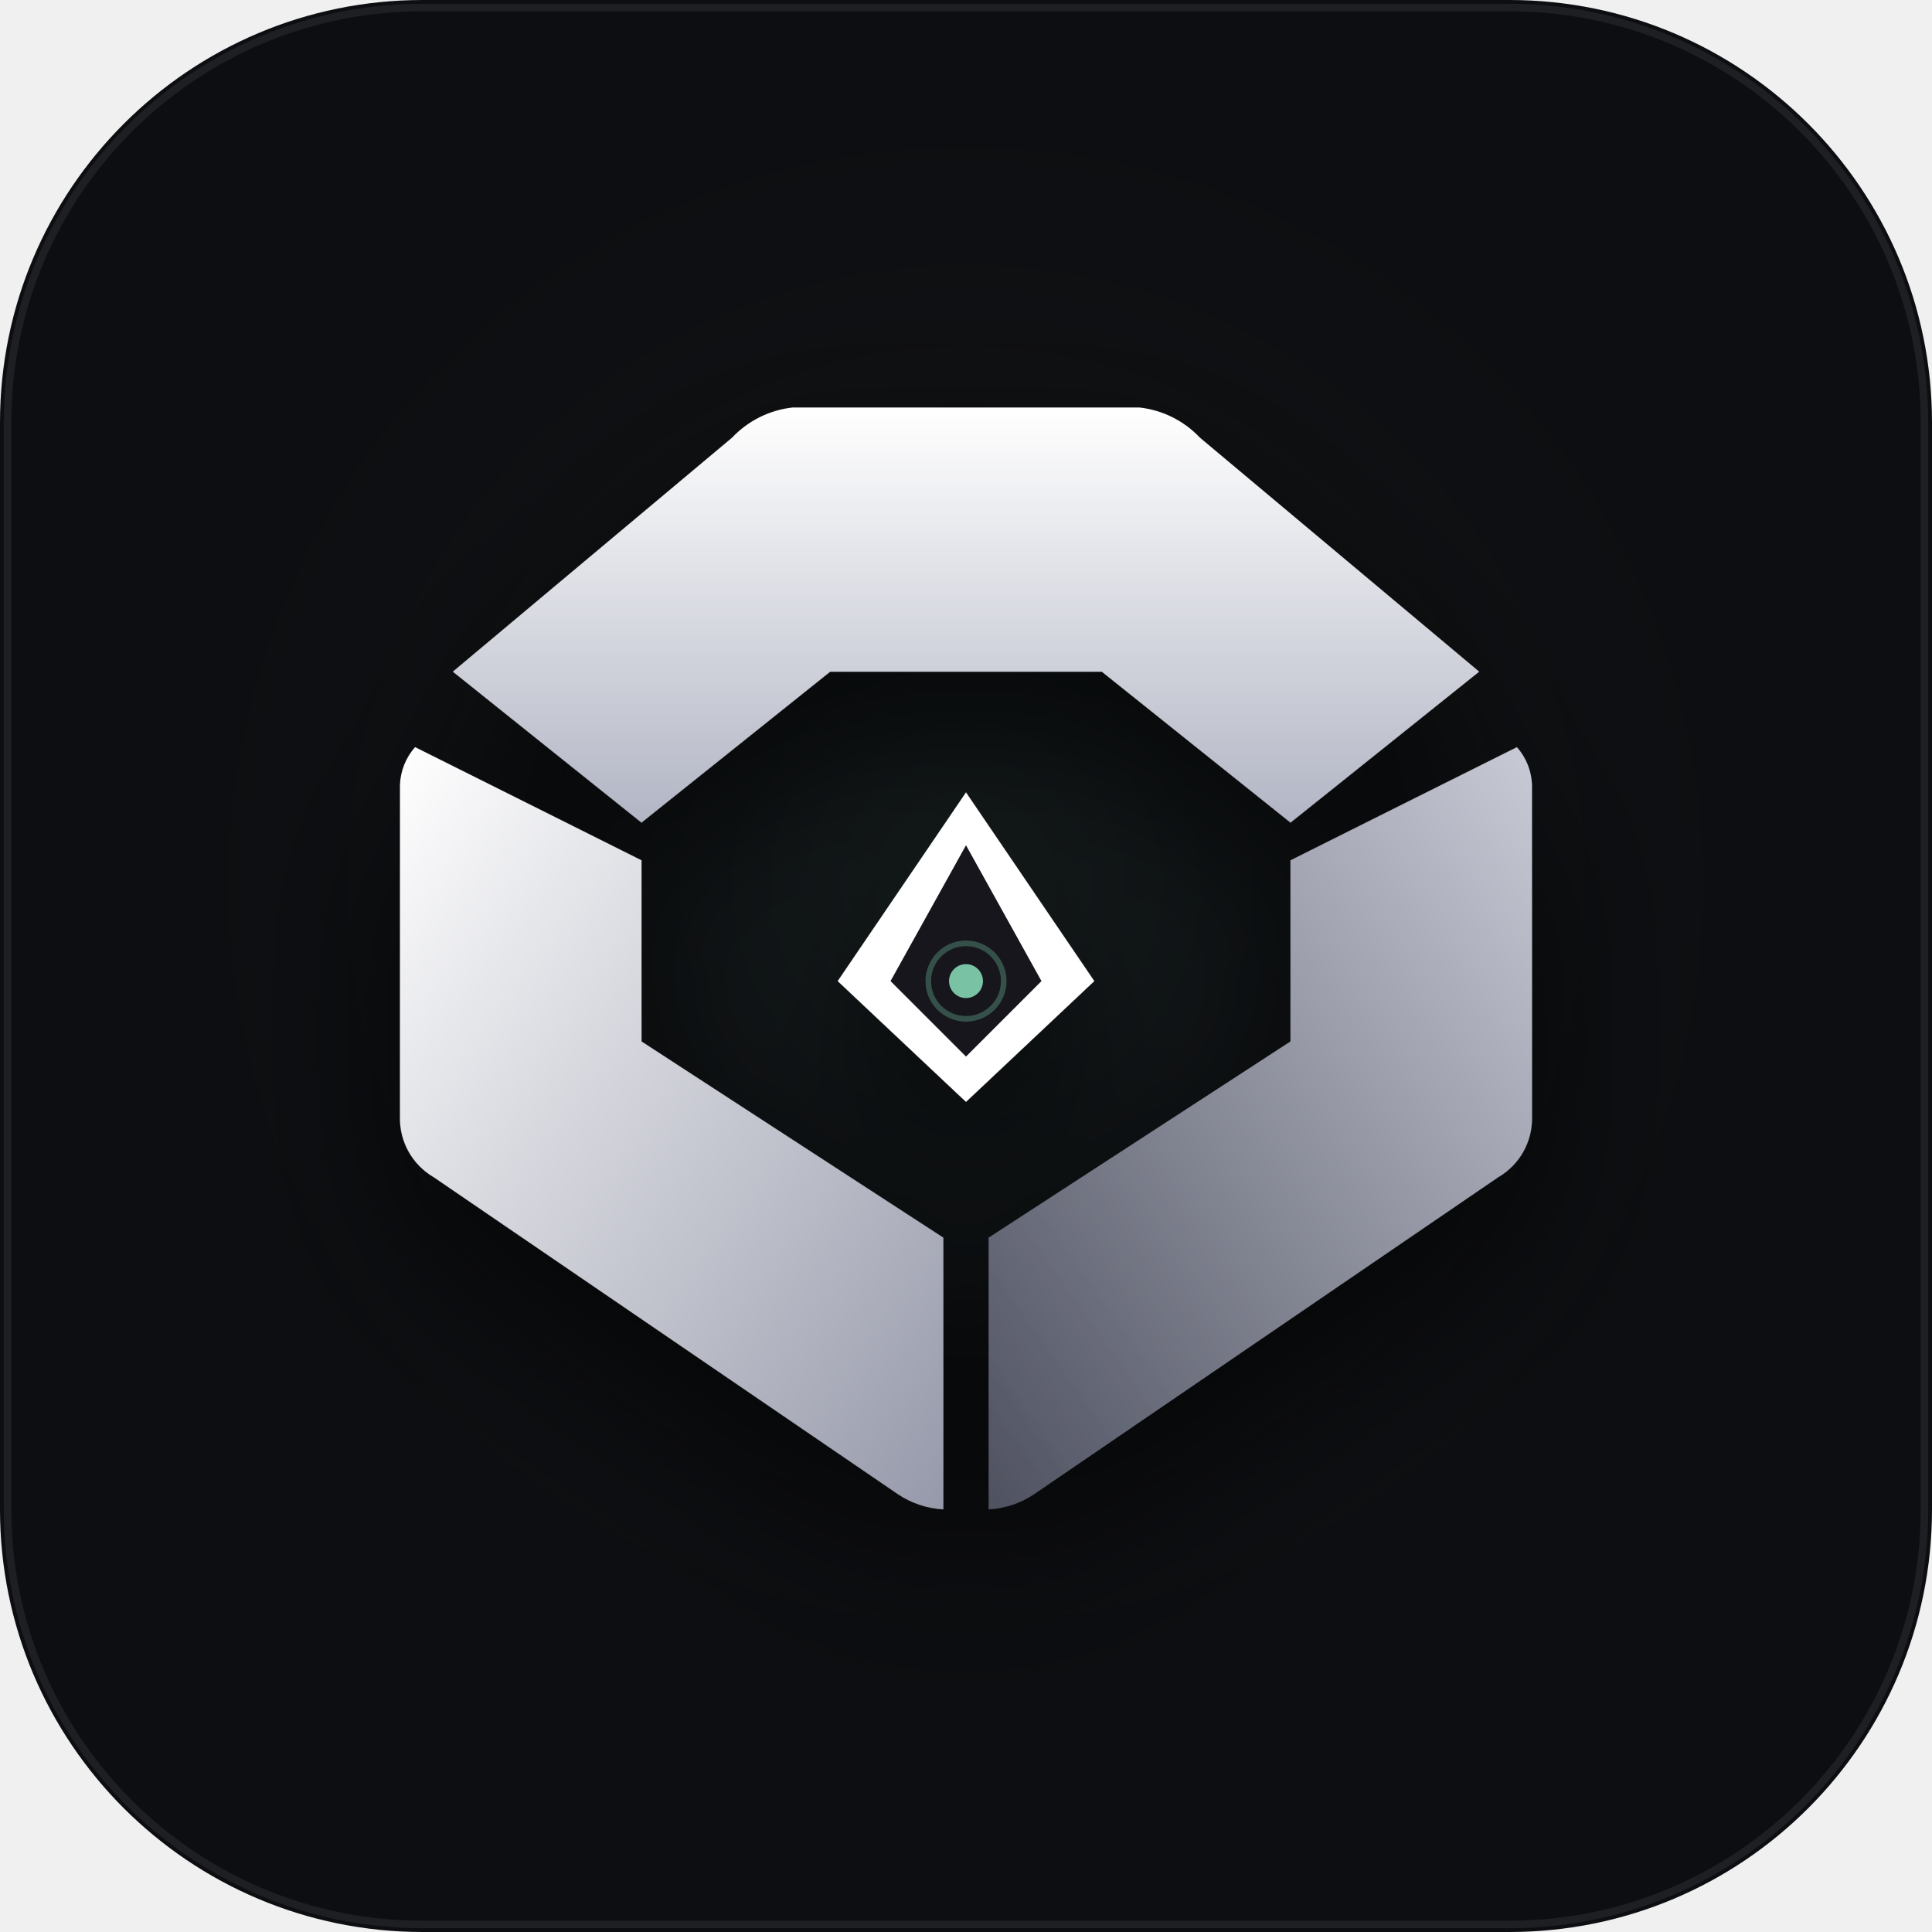
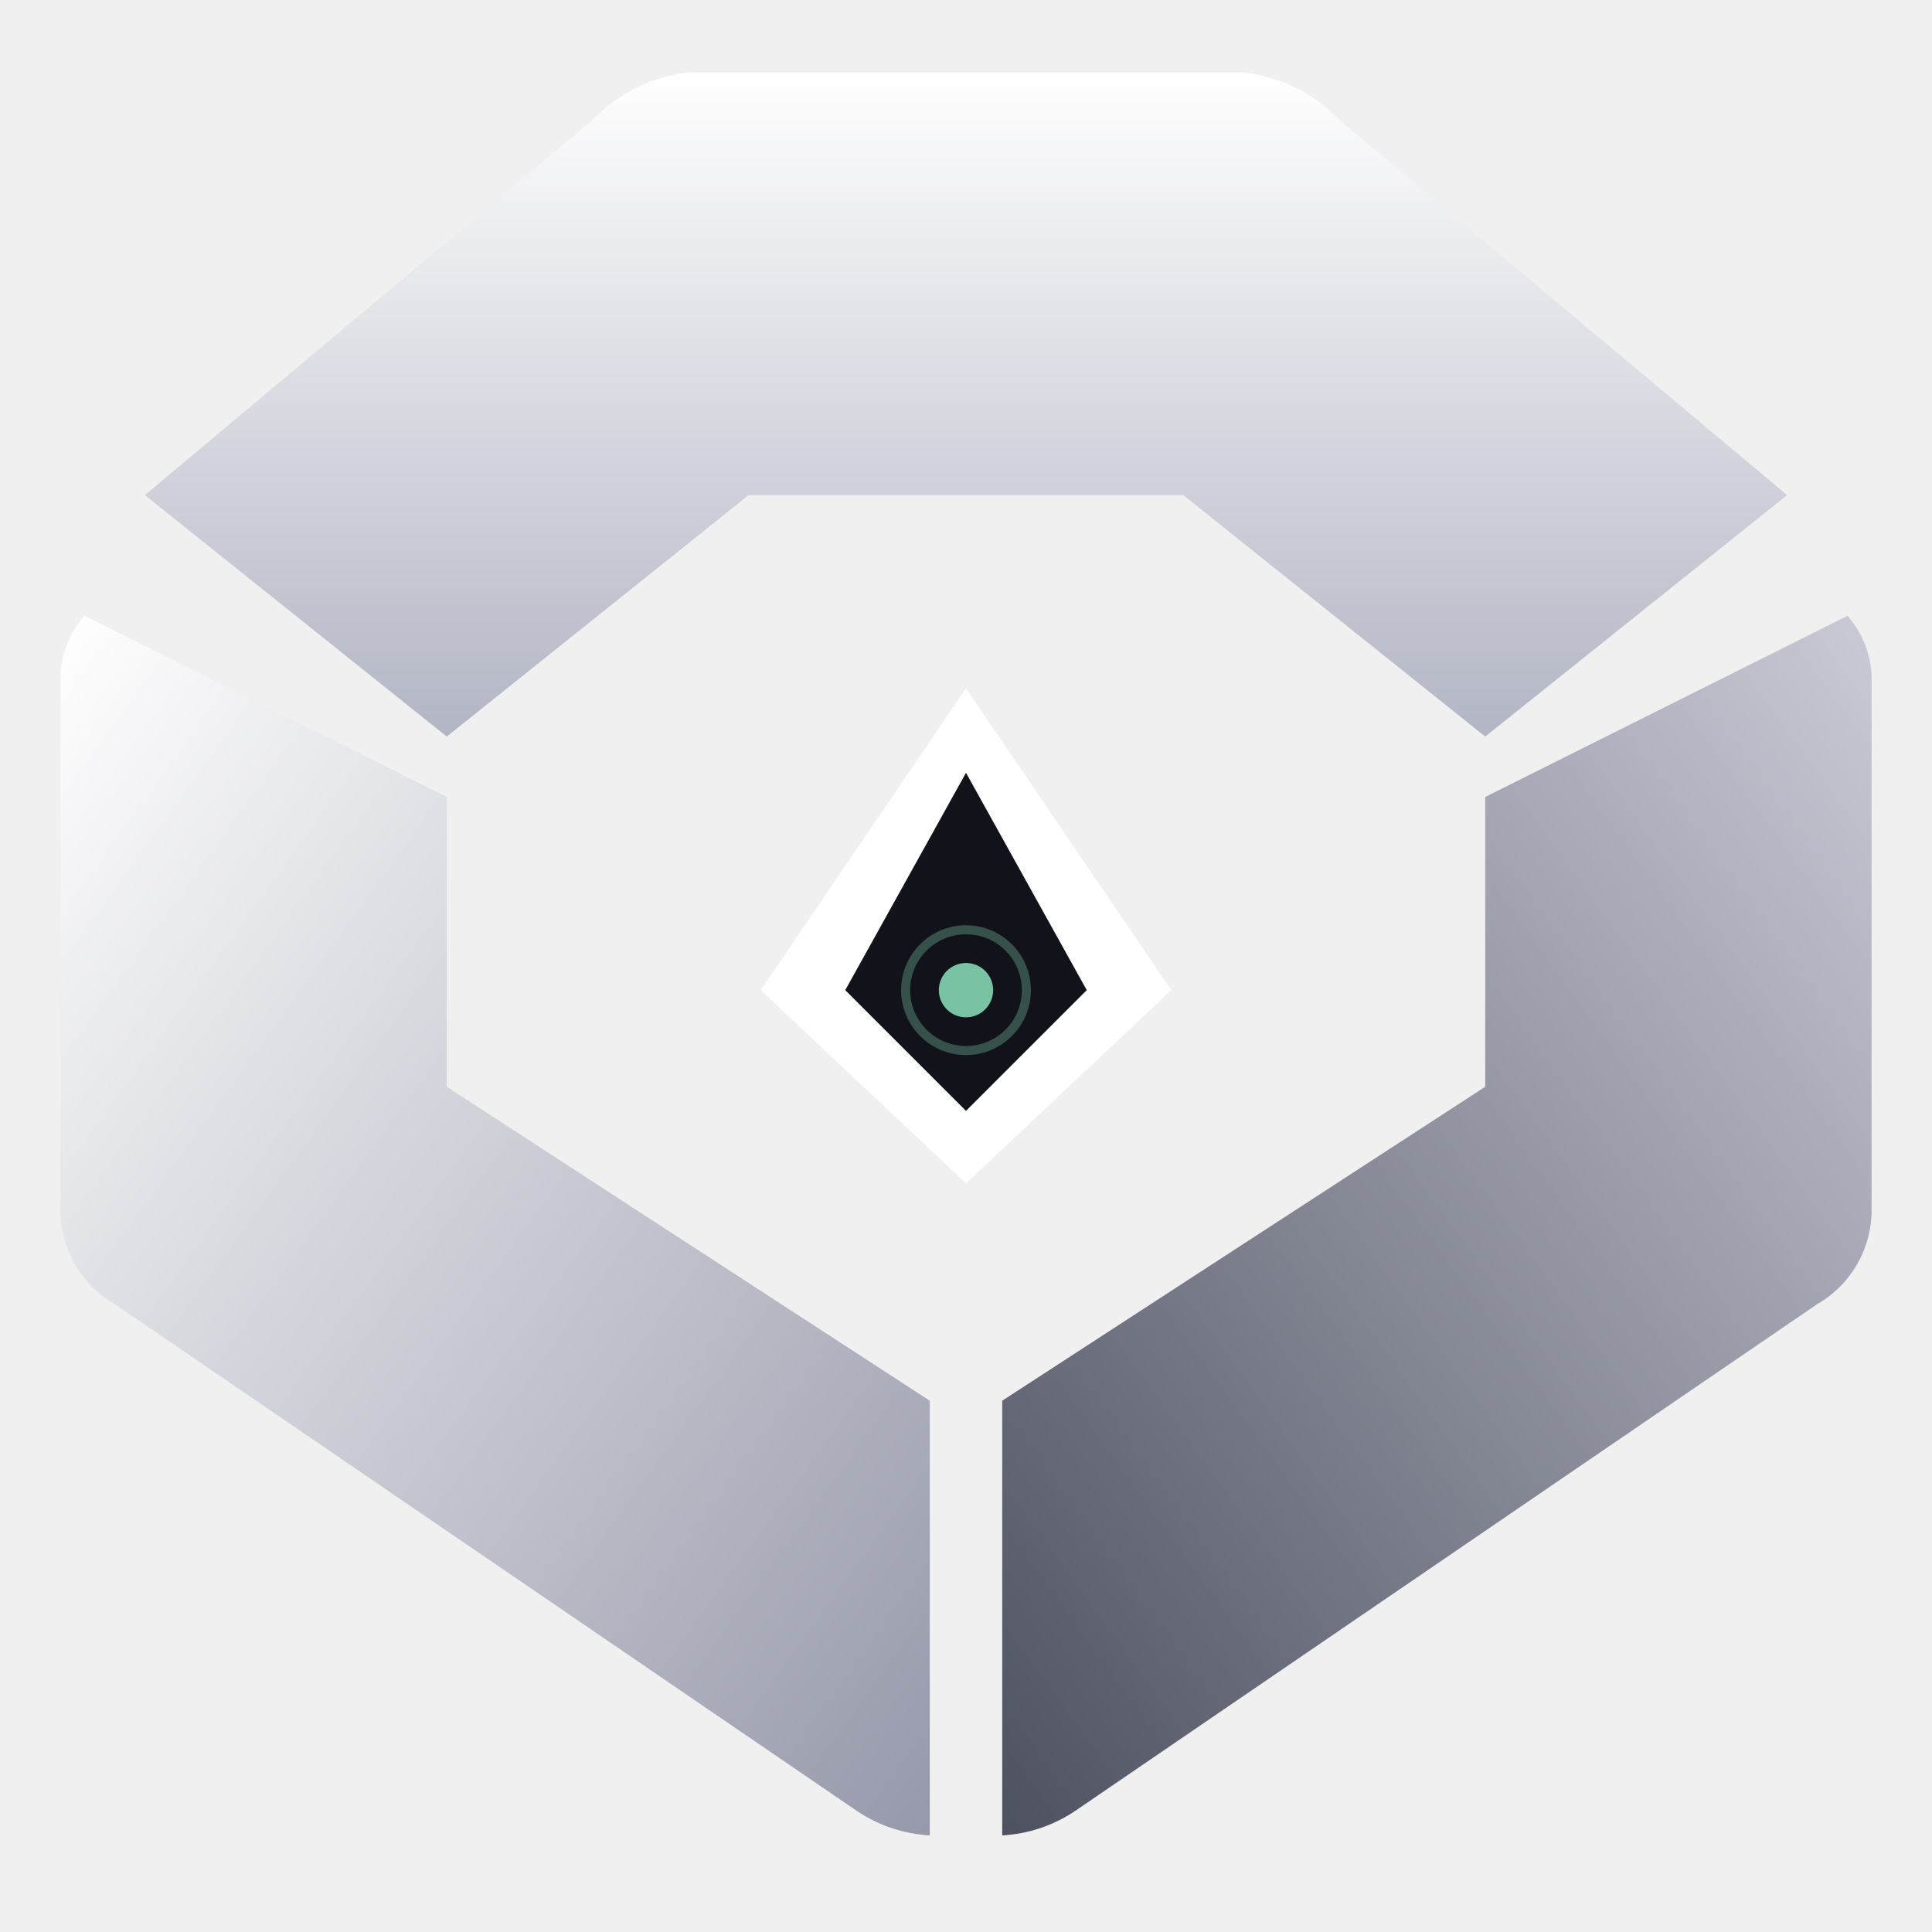
- <svg xmlns="http://www.w3.org/2000/svg" viewBox="0 0 512 512" width="512" height="512">
+ <svg xmlns="http://www.w3.org/2000/svg" viewBox="96 96 320 320">
  <defs>
-     <linearGradient id="hv-top-dark" x1="0%" y1="0%" x2="0%" y2="100%">
+     <linearGradient id="hv-top-transparent" x1="0%" y1="0%" x2="0%" y2="100%">
      <stop offset="0%" stop-color="#FFFFFF" />
      <stop offset="100%" stop-color="#B2B5C4" />
    </linearGradient>
-     <linearGradient id="hv-left-dark" x1="0%" y1="0%" x2="100%" y2="100%">
+     <linearGradient id="hv-left-transparent" x1="0%" y1="0%" x2="100%" y2="100%">
      <stop offset="0%" stop-color="#FFFFFF" />
      <stop offset="100%" stop-color="#9699AA" />
    </linearGradient>
-     <linearGradient id="hv-right-dark" x1="100%" y1="0%" x2="0%" y2="100%">
+     <linearGradient id="hv-right-transparent" x1="100%" y1="0%" x2="0%" y2="100%">
      <stop offset="0%" stop-color="#C8CAD6" />
      <stop offset="100%" stop-color="#4E5160" />
    </linearGradient>
-     <radialGradient id="hv-ambient-dark" cx="50%" cy="45%" r="55%">
+     <radialGradient id="hv-ambient-transparent" cx="50%" cy="45%" r="55%">
      <stop offset="0%" stop-color="rgba(121, 194, 164, 0.08)" />
      <stop offset="100%" stop-color="rgba(0, 0, 0, 0)" />
    </radialGradient>
-     <filter id="hv-shadow-dark" x="-20%" y="-20%" width="140%" height="140%">
+     <filter id="hv-shadow-transparent" x="-20%" y="-20%" width="140%" height="140%">
      <feDropShadow dx="0" dy="18" stdDeviation="22" flood-color="#000000" flood-opacity="0.65" />
    </filter>
  </defs>
-   <rect width="512" height="512" rx="112" fill="#0D0E11" />
-   <rect x="2" y="2" width="508" height="508" rx="110" fill="none" stroke="rgba(233, 234, 239, 0.08)" stroke-width="2" />
-   <circle cx="256" cy="256" r="220" fill="url(#hv-ambient-dark)" />
-   <g filter="url(#hv-shadow-dark)" transform="translate(256, 252)">
-     <path d="M -136 -74              L -62 -136              A 26 26 0 0 1 -46 -144              L 46 -144              A 26 26 0 0 1 62 -136              L 136 -74              L 86 -34              L 36 -74              L -36 -74              L -86 -34              Z" fill="url(#hv-top-dark)" />
-     <path d="M -146 -54              A 16 16 0 0 0 -150 -44              L -150 44              A 18 18 0 0 0 -141 60              L -18 144              A 24 24 0 0 0 -6 148              L -6 76              L -86 24              L -86 -24              Z" fill="url(#hv-left-dark)" />
-     <path d="M 146 -54              A 16 16 0 0 1 150 -44              L 150 44              A 18 18 0 0 1 141 60              L 18 144              A 24 24 0 0 1 6 148              L 6 76              L 86 24              L 86 -24              Z" fill="url(#hv-right-dark)" />
+   <g transform="translate(256, 252)">
+     <path d="M -136 -74              L -62 -136              A 26 26 0 0 1 -46 -144              L 46 -144              A 26 26 0 0 1 62 -136              L 136 -74              L 86 -34              L 36 -74              L -36 -74              L -86 -34              Z" fill="url(#hv-top-transparent)" />
+     <path d="M -146 -54              A 16 16 0 0 0 -150 -44              L -150 44              A 18 18 0 0 0 -141 60              L -18 144              A 24 24 0 0 0 -6 148              L -6 76              L -86 24              L -86 -24              Z" fill="url(#hv-left-transparent)" />
+     <path d="M 146 -54              A 16 16 0 0 1 150 -44              L 150 44              A 18 18 0 0 1 141 60              L 18 144              A 24 24 0 0 1 6 148              L 6 76              L 86 24              L 86 -24              Z" fill="url(#hv-right-transparent)" />
    <polygon points="0,-42 34,8 0,40 -34,8" fill="#FFFFFF" />
    <polygon points="0,-28 20,8 0,28 -20,8" fill="#12131A" />
    <circle cx="0" cy="8" r="4.5" fill="#79C2A4" />
    <circle cx="0" cy="8" r="10" fill="none" stroke="#79C2A4" stroke-width="1.5" opacity="0.35" />
  </g>
</svg>
